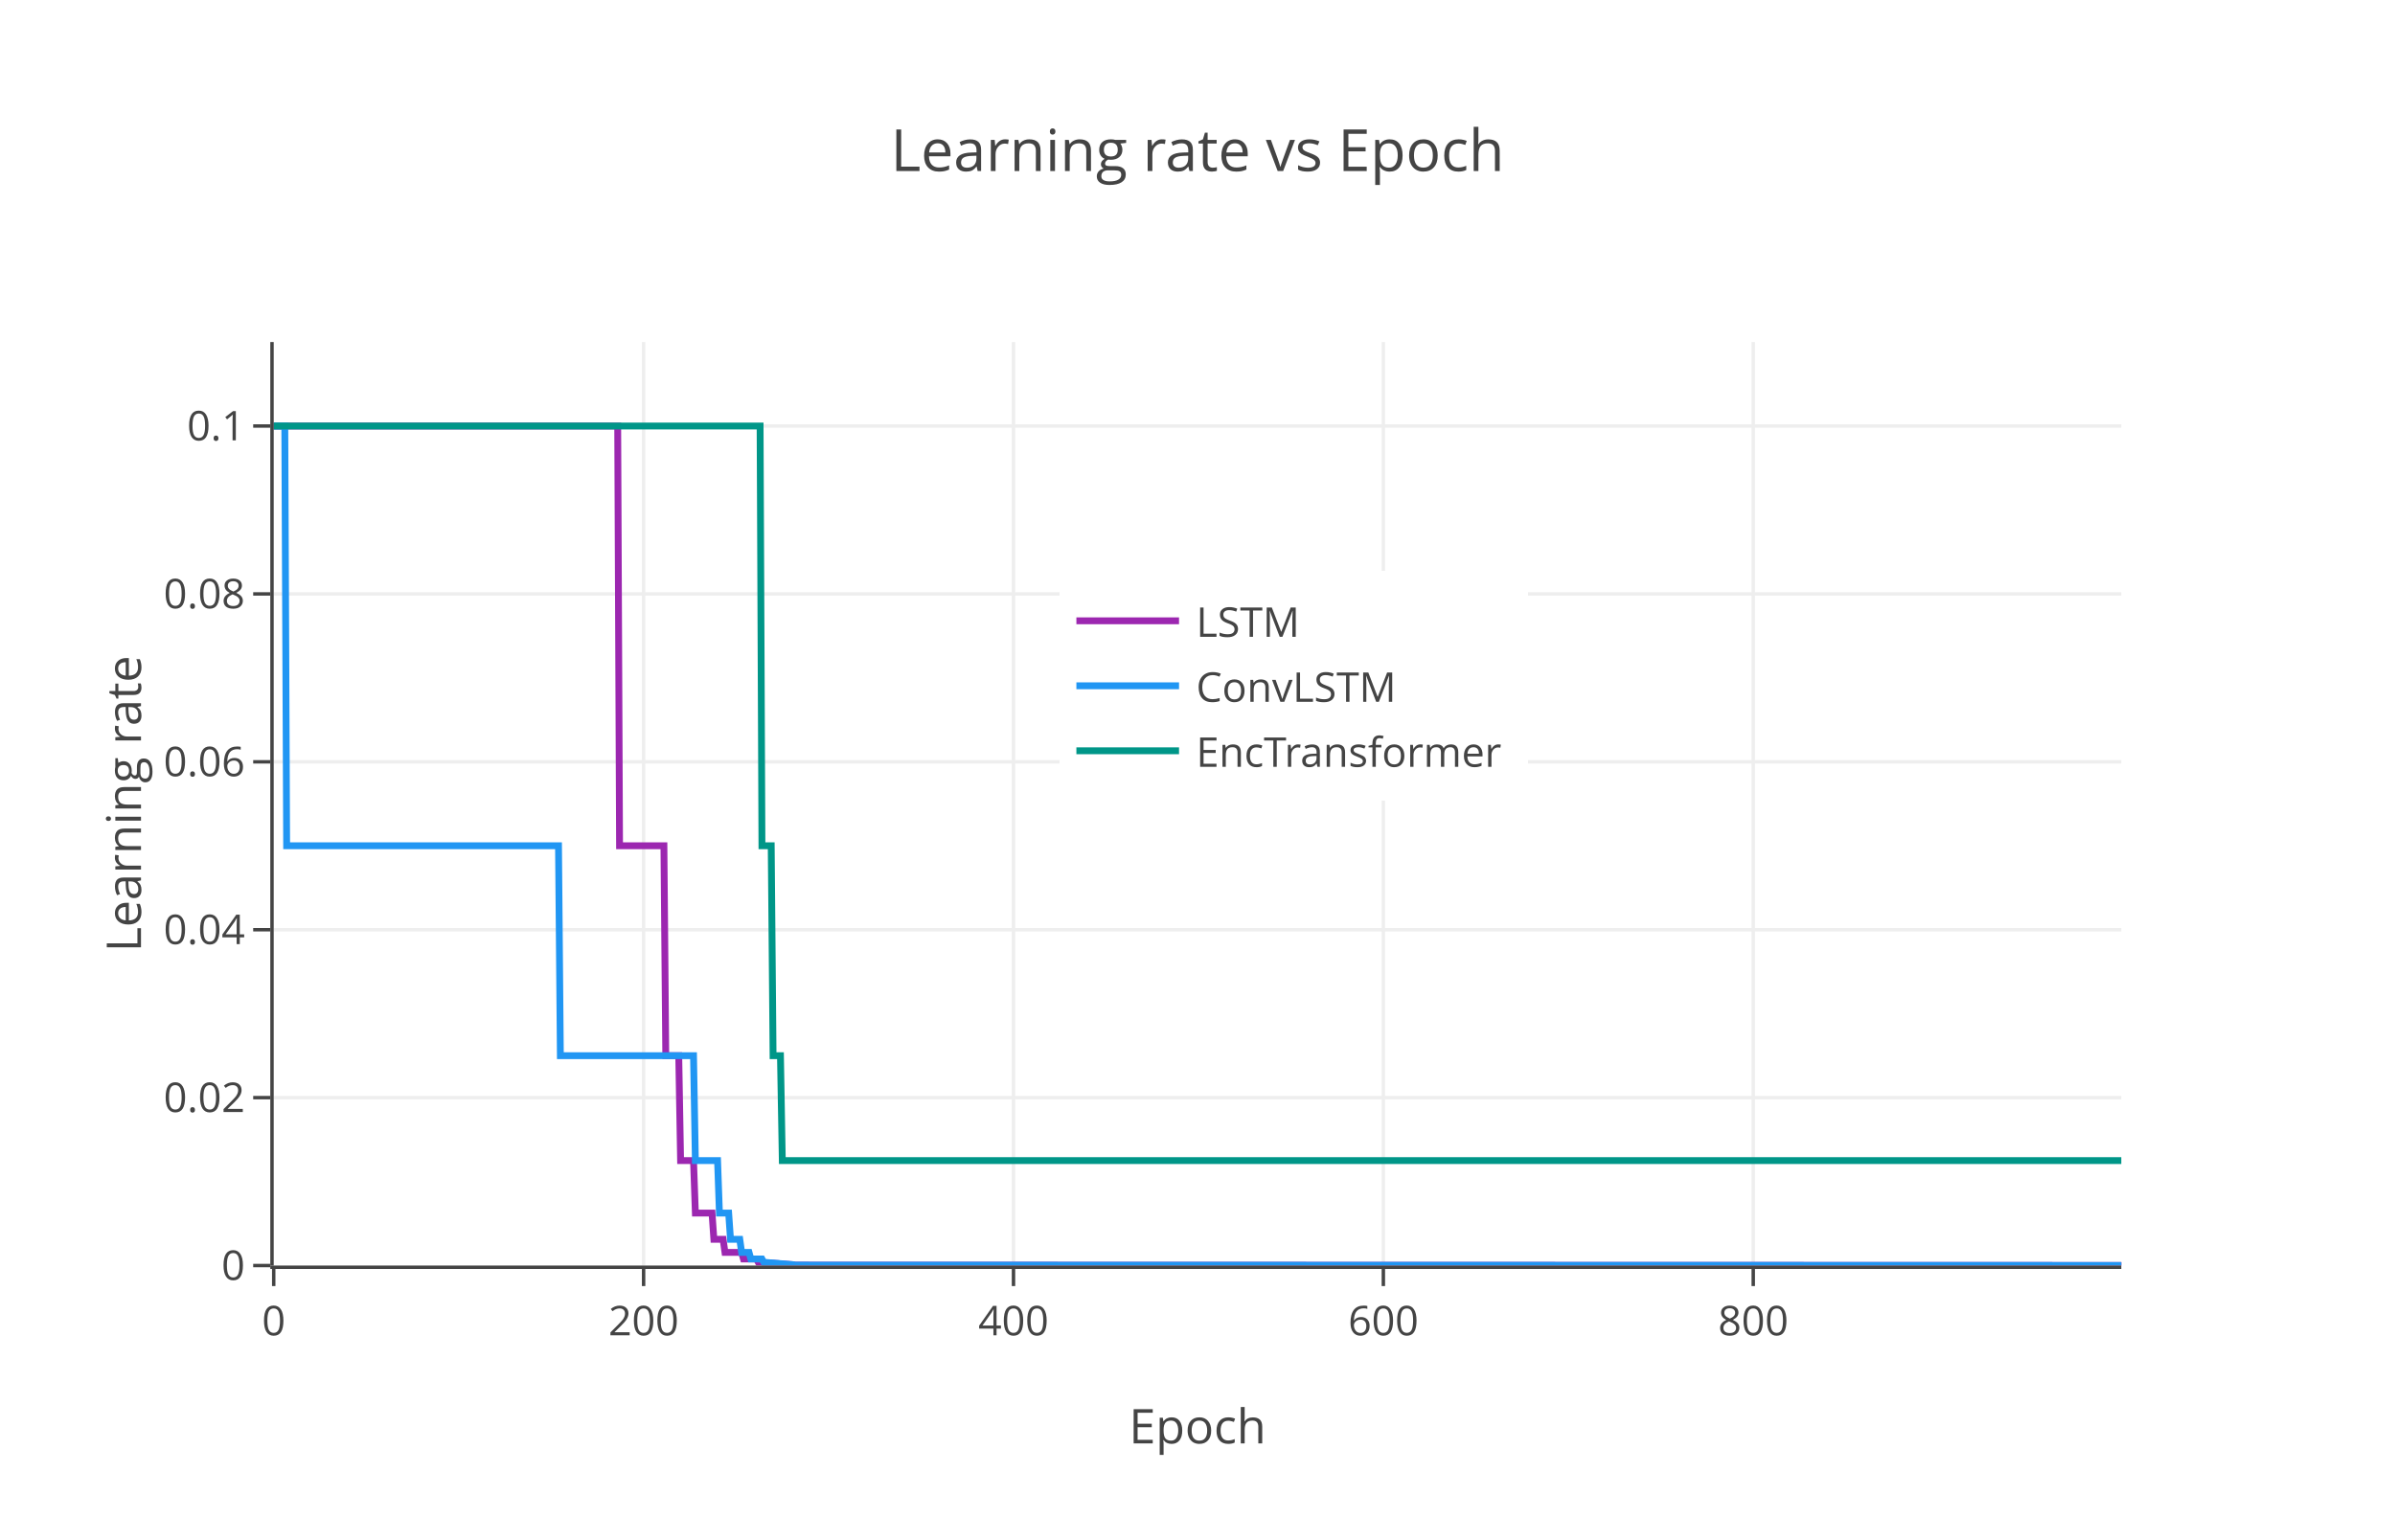
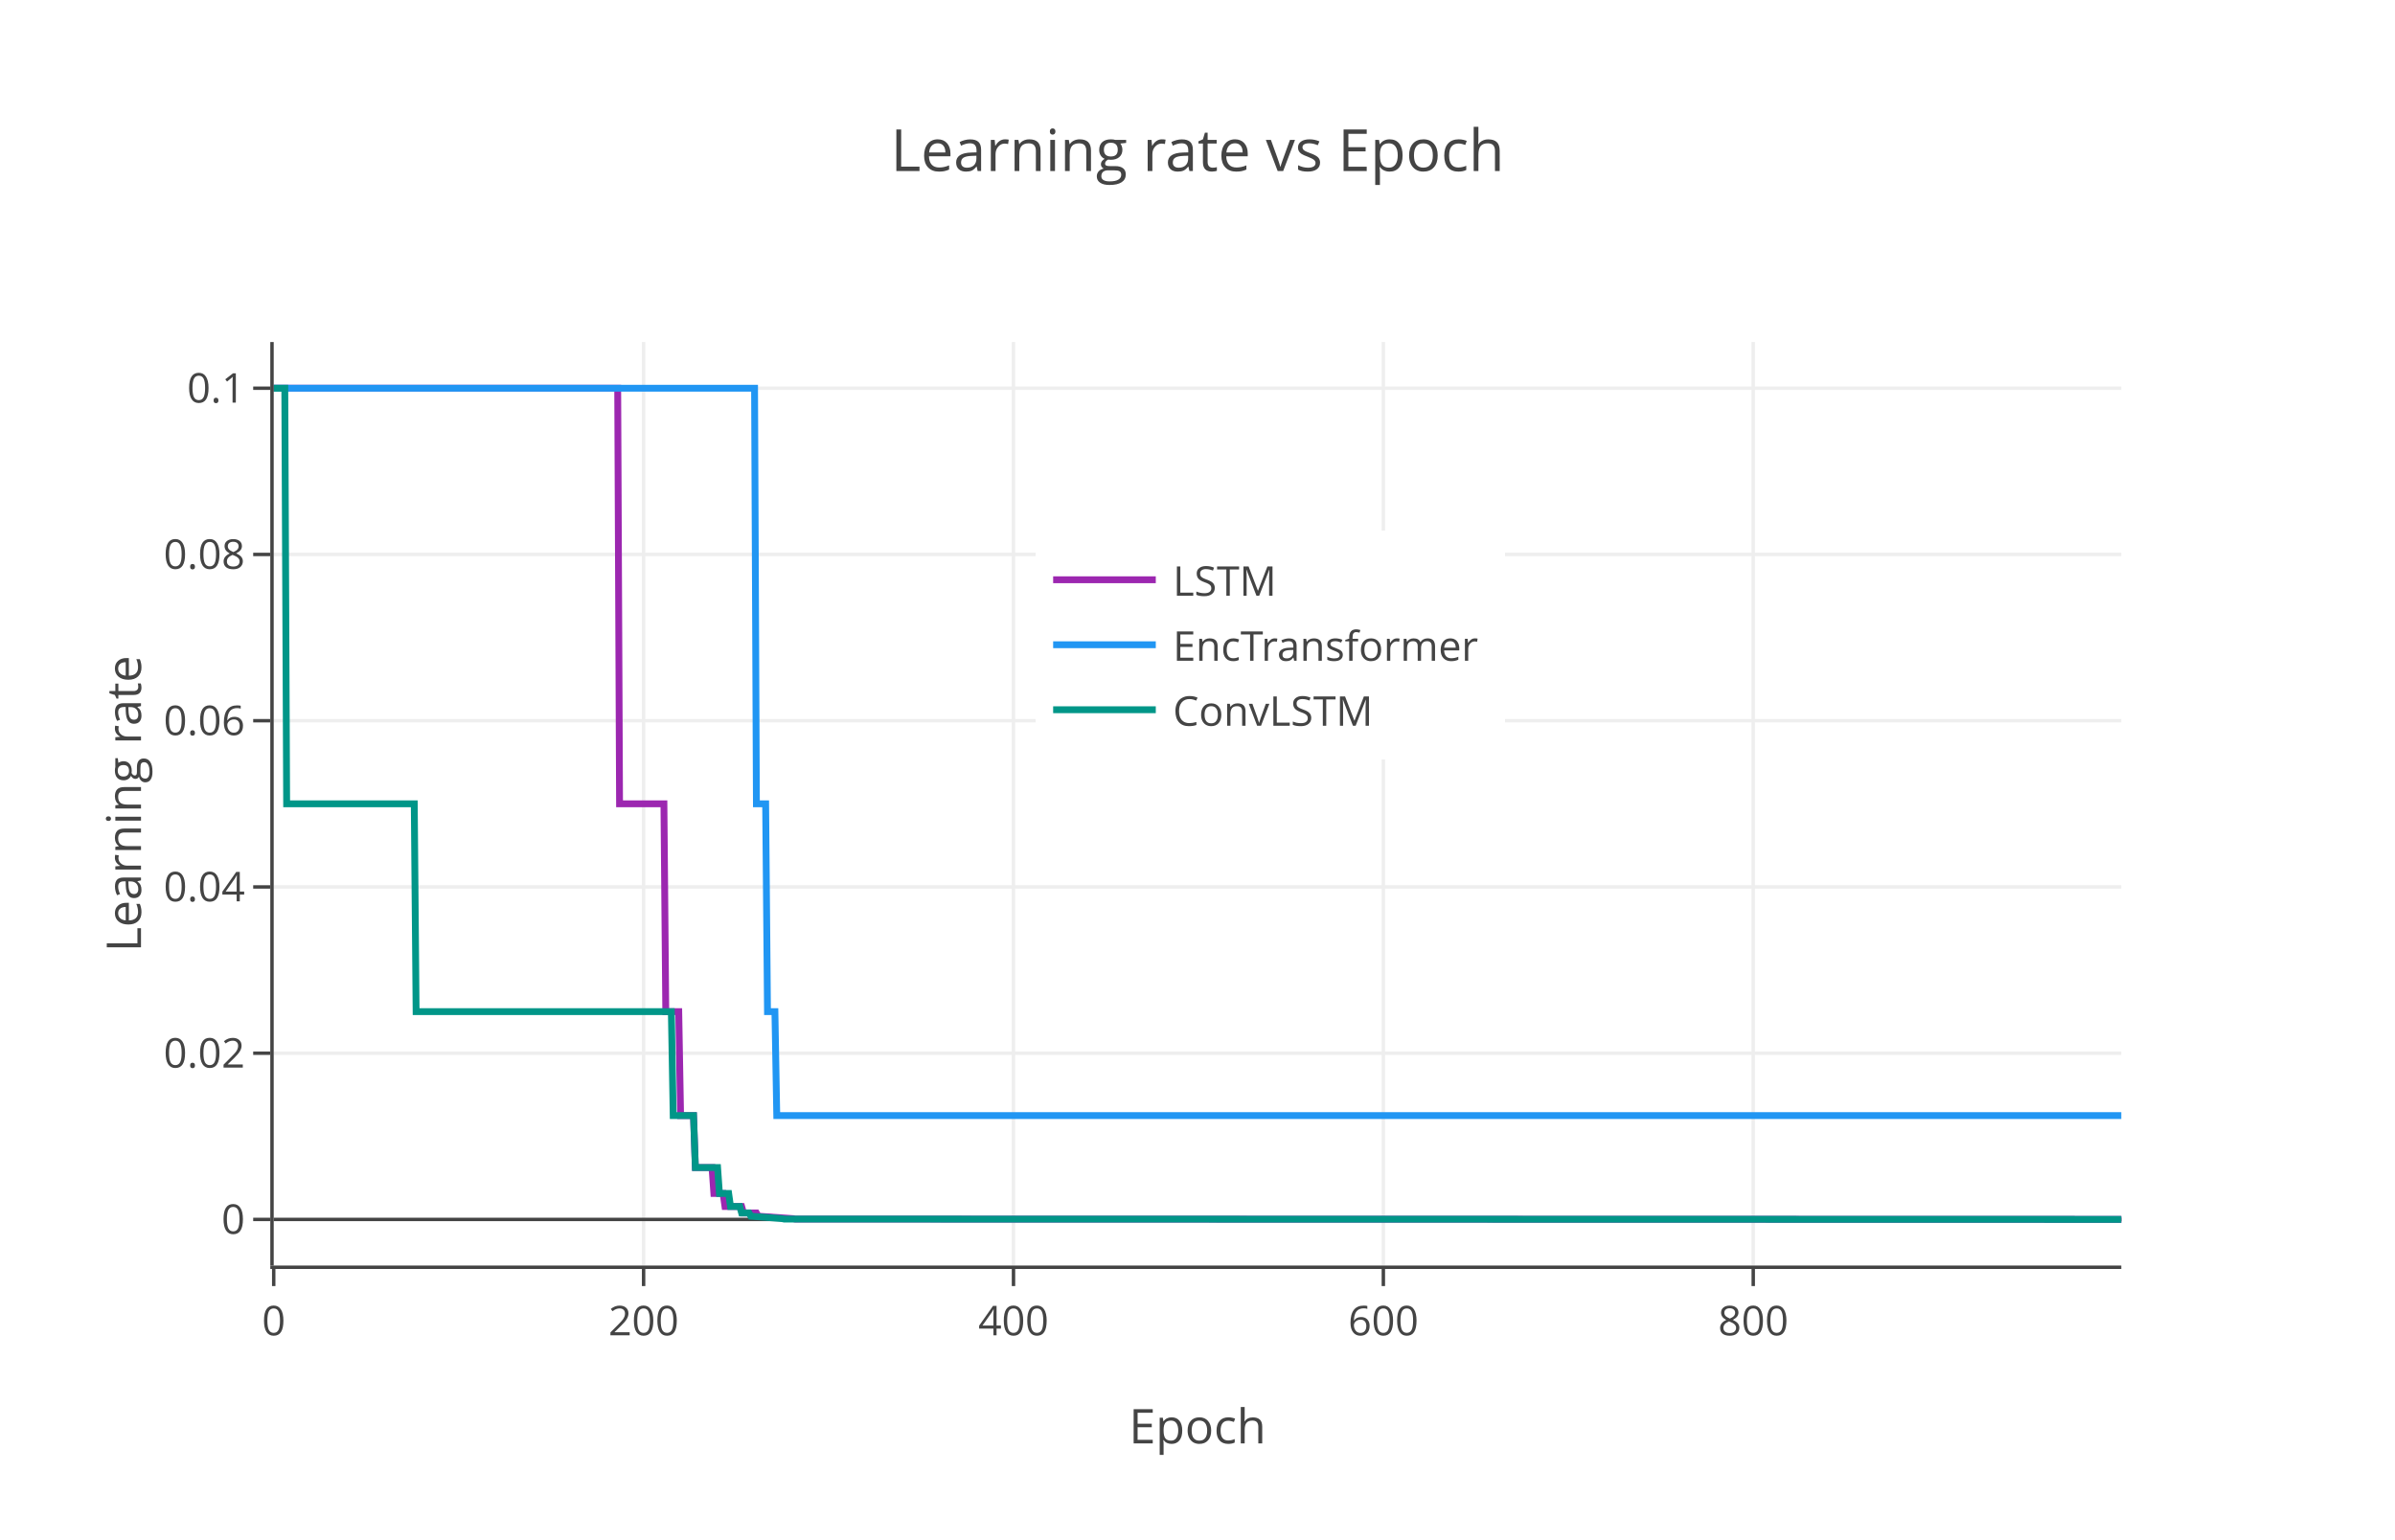
<svg xmlns="http://www.w3.org/2000/svg" class="main-svg" width="700" height="450" style="" viewBox="0 0 700 450">
  <rect x="0" y="0" width="700" height="450" style="fill: rgb(255, 255, 255); fill-opacity: 1;" />
-   <defs id="defs-b00b5f">
+   <defs id="defs-f2348e">
    <g class="clips">
-       <clipPath id="clipb00b5fxyplot" class="plotclip">
+       <clipPath id="clipf2348exyplot" class="plotclip">
        <rect width="540" height="270" />
      </clipPath>
-       <clipPath class="axesclip" id="clipb00b5fx">
+       <clipPath class="axesclip" id="clipf2348ex">
        <rect x="80" y="0" width="540" height="450" />
      </clipPath>
-       <clipPath class="axesclip" id="clipb00b5fy">
+       <clipPath class="axesclip" id="clipf2348ey">
        <rect x="0" y="100" width="700" height="270" />
      </clipPath>
-       <clipPath class="axesclip" id="clipb00b5fxy">
+       <clipPath class="axesclip" id="clipf2348exy">
        <rect x="80" y="100" width="540" height="270" />
      </clipPath>
    </g>
    <g class="gradients" />
    <g class="patterns" />
  </defs>
  <g class="bglayer" />
  <g class="layer-below">
    <g class="imagelayer" />
    <g class="shapelayer" />
  </g>
  <g class="cartesianlayer">
    <g class="subplot xy">
      <g class="layer-subplot">
        <g class="shapelayer" />
        <g class="imagelayer" />
      </g>
      <g class="minor-gridlayer">
        <g class="x" />
        <g class="y" />
      </g>
      <g class="gridlayer">
        <g class="x">
          <path class="xgrid crisp" transform="translate(188.11,0)" d="M0,100v270" style="stroke: rgb(238, 238, 238); stroke-opacity: 1; stroke-width: 1px;" />
          <path class="xgrid crisp" transform="translate(296.22,0)" d="M0,100v270" style="stroke: rgb(238, 238, 238); stroke-opacity: 1; stroke-width: 1px;" />
          <path class="xgrid crisp" transform="translate(404.32,0)" d="M0,100v270" style="stroke: rgb(238, 238, 238); stroke-opacity: 1; stroke-width: 1px;" />
          <path class="xgrid crisp" transform="translate(512.43,0)" d="M0,100v270" style="stroke: rgb(238, 238, 238); stroke-opacity: 1; stroke-width: 1px;" />
        </g>
        <g class="y">
-           <path class="ygrid crisp" transform="translate(0,320.91)" d="M80,0h540" style="stroke: rgb(238, 238, 238); stroke-opacity: 1; stroke-width: 1px;" />
-           <path class="ygrid crisp" transform="translate(0,271.82)" d="M80,0h540" style="stroke: rgb(238, 238, 238); stroke-opacity: 1; stroke-width: 1px;" />
-           <path class="ygrid crisp" transform="translate(0,222.73)" d="M80,0h540" style="stroke: rgb(238, 238, 238); stroke-opacity: 1; stroke-width: 1px;" />
-           <path class="ygrid crisp" transform="translate(0,173.64)" d="M80,0h540" style="stroke: rgb(238, 238, 238); stroke-opacity: 1; stroke-width: 1px;" />
-           <path class="ygrid crisp" transform="translate(0,124.55)" d="M80,0h540" style="stroke: rgb(238, 238, 238); stroke-opacity: 1; stroke-width: 1px;" />
-         </g>
-       </g>
-       <g class="zerolinelayer" />
+           <path class="ygrid crisp" transform="translate(0,307.92)" d="M80,0h540" style="stroke: rgb(238, 238, 238); stroke-opacity: 1; stroke-width: 1px;" />
+           <path class="ygrid crisp" transform="translate(0,259.31)" d="M80,0h540" style="stroke: rgb(238, 238, 238); stroke-opacity: 1; stroke-width: 1px;" />
+           <path class="ygrid crisp" transform="translate(0,210.71)" d="M80,0h540" style="stroke: rgb(238, 238, 238); stroke-opacity: 1; stroke-width: 1px;" />
+           <path class="ygrid crisp" transform="translate(0,162.1)" d="M80,0h540" style="stroke: rgb(238, 238, 238); stroke-opacity: 1; stroke-width: 1px;" />
+           <path class="ygrid crisp" transform="translate(0,113.5)" d="M80,0h540" style="stroke: rgb(238, 238, 238); stroke-opacity: 1; stroke-width: 1px;" />
+         </g>
+       </g>
+       <g class="zerolinelayer">
+         <path class="yzl zl crisp" transform="translate(0,356.52)" d="M80,0h540" style="stroke: rgb(68, 68, 68); stroke-opacity: 1; stroke-width: 1px;" />
+       </g>
      <path class="xlines-below" />
      <path class="ylines-below" />
      <g class="overlines-below" />
      <g class="xaxislayer-below" />
      <g class="yaxislayer-below" />
      <g class="overaxes-below" />
-       <g class="plot" transform="translate(80,100)" clip-path="url(#clipb00b5fxyplot)">
+       <g class="plot" transform="translate(80,100)" clip-path="url(#clipf2348exyplot)">
        <g class="scatterlayer mlayer">
-           <g class="trace scatter trace9cd0d6" style="stroke-miterlimit: 2; opacity: 1;">
+           <g class="trace scatter traceea59f9" style="stroke-miterlimit: 2; opacity: 1;">
            <g class="fills" />
            <g class="errorbars" />
            <g class="lines">
-               <path class="js-line" d="M0,24.55L100.54,24.55L101.08,147.27L114.05,147.27L114.59,208.64L118.38,208.64L118.92,239.32L122.7,239.32L123.24,254.66L128.11,254.66L128.65,262.33L131.35,262.33L131.89,266.16L136.76,266.16L137.3,268.08L141.08,268.08L141.62,269.04L151.89,269.76L152.43,269.88L540,269.98" style="vector-effect: none; fill: none; stroke: rgb(156, 39, 176); stroke-opacity: 1; stroke-width: 2px; opacity: 1;" />
+               <path class="js-line" d="M0,13.5L100.54,13.5L101.08,135.01L114.05,135.01L114.59,195.77L118.38,195.77L118.92,226.15L122.7,226.15L123.24,241.34L128.11,241.34L128.65,248.93L131.35,248.93L131.89,252.73L136.76,252.73L137.3,254.63L141.08,254.63L141.62,255.57L151.89,256.29L152.43,256.41L540,256.5" style="vector-effect: none; fill: none; stroke: rgb(156, 39, 176); stroke-opacity: 1; stroke-width: 2px; opacity: 1;" />
            </g>
            <g class="points" />
            <g class="text" />
          </g>
-           <g class="trace scatter trace0383fa" style="stroke-miterlimit: 2; opacity: 1;">
+           <g class="trace scatter traceee3181" style="stroke-miterlimit: 2; opacity: 1;">
            <g class="fills" />
            <g class="errorbars" />
            <g class="lines">
-               <path class="js-line" d="M0,24.55L3.24,24.55L3.78,147.27L83.24,147.27L83.78,208.64L122.7,208.64L123.24,239.32L129.73,239.32L130.27,254.66L132.97,254.66L133.51,262.33L136.22,262.33L136.76,266.16L138.92,266.16L139.46,268.08L142.7,268.08L143.24,269.04L151.89,269.76L152.43,269.88L540,269.98" style="vector-effect: none; fill: none; stroke: rgb(33, 150, 243); stroke-opacity: 1; stroke-width: 2px; opacity: 1;" />
+               <path class="js-line" d="M0,13.5L140.54,13.5L141.08,135.01L143.78,135.01L144.32,195.77L146.49,195.77L147.03,226.15L540,226.15" style="vector-effect: none; fill: none; stroke: rgb(33, 150, 243); stroke-opacity: 1; stroke-width: 2px; opacity: 1;" />
            </g>
            <g class="points" />
            <g class="text" />
          </g>
-           <g class="trace scatter trace9144f0" style="stroke-miterlimit: 2; opacity: 1;">
+           <g class="trace scatter trace0ae83b" style="stroke-miterlimit: 2; opacity: 1;">
            <g class="fills" />
            <g class="errorbars" />
            <g class="lines">
-               <path class="js-line" d="M0,24.55L142.16,24.55L142.7,147.27L145.41,147.27L145.95,208.64L148.11,208.64L148.65,239.32L540,239.32" style="vector-effect: none; fill: none; stroke: rgb(0, 150, 136); stroke-opacity: 1; stroke-width: 2px; opacity: 1;" />
+               <path class="js-line" d="M0,13.5L3.24,13.5L3.78,135.01L41.08,135.01L41.62,195.77L116.22,195.77L116.76,226.15L122.7,226.15L123.24,241.34L129.73,241.34L130.27,248.93L132.97,248.93L133.51,252.73L136.22,252.73L136.76,254.63L138.92,254.63L139.46,255.57L148.65,256.29L149.19,256.41L540,256.5" style="vector-effect: none; fill: none; stroke: rgb(0, 150, 136); stroke-opacity: 1; stroke-width: 2px; opacity: 1;" />
            </g>
            <g class="points" />
            <g class="text" />
          </g>
        </g>
      </g>
      <g class="overplot" />
      <path class="xlines-above crisp" d="M79,370.5H620" style="fill: none; stroke-width: 1px; stroke: rgb(68, 68, 68); stroke-opacity: 1;" />
      <path class="ylines-above crisp" d="M79.5,100V370" style="fill: none; stroke-width: 1px; stroke: rgb(68, 68, 68); stroke-opacity: 1;" />
      <g class="overlines-above" />
      <g class="xaxislayer-above">
        <path class="xtick ticks crisp" d="M0,371v5" transform="translate(80,0)" style="stroke: rgb(68, 68, 68); stroke-opacity: 1; stroke-width: 1px;" />
        <path class="xtick ticks crisp" d="M0,371v5" transform="translate(188.11,0)" style="stroke: rgb(68, 68, 68); stroke-opacity: 1; stroke-width: 1px;" />
        <path class="xtick ticks crisp" d="M0,371v5" transform="translate(296.22,0)" style="stroke: rgb(68, 68, 68); stroke-opacity: 1; stroke-width: 1px;" />
        <path class="xtick ticks crisp" d="M0,371v5" transform="translate(404.32,0)" style="stroke: rgb(68, 68, 68); stroke-opacity: 1; stroke-width: 1px;" />
        <path class="xtick ticks crisp" d="M0,371v5" transform="translate(512.43,0)" style="stroke: rgb(68, 68, 68); stroke-opacity: 1; stroke-width: 1px;" />
        <g class="xtick">
          <text text-anchor="middle" x="0" y="390.4" transform="translate(80,0)" style="font-family: 'Open Sans', verdana, arial, sans-serif; font-size: 12px; fill: rgb(68, 68, 68); fill-opacity: 1; white-space: pre; opacity: 1;">0</text>
        </g>
        <g class="xtick">
          <text text-anchor="middle" x="0" y="390.4" style="font-family: 'Open Sans', verdana, arial, sans-serif; font-size: 12px; fill: rgb(68, 68, 68); fill-opacity: 1; white-space: pre; opacity: 1;" transform="translate(188.11,0)">200</text>
        </g>
        <g class="xtick">
          <text text-anchor="middle" x="0" y="390.4" style="font-family: 'Open Sans', verdana, arial, sans-serif; font-size: 12px; fill: rgb(68, 68, 68); fill-opacity: 1; white-space: pre; opacity: 1;" transform="translate(296.22,0)">400</text>
        </g>
        <g class="xtick">
          <text text-anchor="middle" x="0" y="390.4" style="font-family: 'Open Sans', verdana, arial, sans-serif; font-size: 12px; fill: rgb(68, 68, 68); fill-opacity: 1; white-space: pre; opacity: 1;" transform="translate(404.32,0)">600</text>
        </g>
        <g class="xtick">
          <text text-anchor="middle" x="0" y="390.4" style="font-family: 'Open Sans', verdana, arial, sans-serif; font-size: 12px; fill: rgb(68, 68, 68); fill-opacity: 1; white-space: pre; opacity: 1;" transform="translate(512.43,0)">800</text>
        </g>
      </g>
      <g class="yaxislayer-above">
-         <path class="ytick ticks crisp" d="M79,0h-5" transform="translate(0,370)" style="stroke: rgb(68, 68, 68); stroke-opacity: 1; stroke-width: 1px;" />
-         <path class="ytick ticks crisp" d="M79,0h-5" transform="translate(0,320.91)" style="stroke: rgb(68, 68, 68); stroke-opacity: 1; stroke-width: 1px;" />
-         <path class="ytick ticks crisp" d="M79,0h-5" transform="translate(0,271.82)" style="stroke: rgb(68, 68, 68); stroke-opacity: 1; stroke-width: 1px;" />
-         <path class="ytick ticks crisp" d="M79,0h-5" transform="translate(0,222.73)" style="stroke: rgb(68, 68, 68); stroke-opacity: 1; stroke-width: 1px;" />
-         <path class="ytick ticks crisp" d="M79,0h-5" transform="translate(0,173.64)" style="stroke: rgb(68, 68, 68); stroke-opacity: 1; stroke-width: 1px;" />
-         <path class="ytick ticks crisp" d="M79,0h-5" transform="translate(0,124.55)" style="stroke: rgb(68, 68, 68); stroke-opacity: 1; stroke-width: 1px;" />
-         <g class="ytick">
-           <text text-anchor="end" x="71.6" y="4.2" transform="translate(0,370)" style="font-family: 'Open Sans', verdana, arial, sans-serif; font-size: 12px; fill: rgb(68, 68, 68); fill-opacity: 1; white-space: pre; opacity: 1;">0</text>
-         </g>
-         <g class="ytick">
-           <text text-anchor="end" x="71.6" y="4.2" style="font-family: 'Open Sans', verdana, arial, sans-serif; font-size: 12px; fill: rgb(68, 68, 68); fill-opacity: 1; white-space: pre; opacity: 1;" transform="translate(0,320.91)">0.02</text>
-         </g>
-         <g class="ytick">
-           <text text-anchor="end" x="71.6" y="4.2" style="font-family: 'Open Sans', verdana, arial, sans-serif; font-size: 12px; fill: rgb(68, 68, 68); fill-opacity: 1; white-space: pre; opacity: 1;" transform="translate(0,271.82)">0.04</text>
-         </g>
-         <g class="ytick">
-           <text text-anchor="end" x="71.6" y="4.2" style="font-family: 'Open Sans', verdana, arial, sans-serif; font-size: 12px; fill: rgb(68, 68, 68); fill-opacity: 1; white-space: pre; opacity: 1;" transform="translate(0,222.73)">0.06</text>
-         </g>
-         <g class="ytick">
-           <text text-anchor="end" x="71.6" y="4.2" style="font-family: 'Open Sans', verdana, arial, sans-serif; font-size: 12px; fill: rgb(68, 68, 68); fill-opacity: 1; white-space: pre; opacity: 1;" transform="translate(0,173.64)">0.08</text>
-         </g>
-         <g class="ytick">
-           <text text-anchor="end" x="71.6" y="4.2" style="font-family: 'Open Sans', verdana, arial, sans-serif; font-size: 12px; fill: rgb(68, 68, 68); fill-opacity: 1; white-space: pre; opacity: 1;" transform="translate(0,124.55)">0.1</text>
+         <path class="ytick ticks crisp" d="M79,0h-5" transform="translate(0,356.52)" style="stroke: rgb(68, 68, 68); stroke-opacity: 1; stroke-width: 1px;" />
+         <path class="ytick ticks crisp" d="M79,0h-5" transform="translate(0,307.92)" style="stroke: rgb(68, 68, 68); stroke-opacity: 1; stroke-width: 1px;" />
+         <path class="ytick ticks crisp" d="M79,0h-5" transform="translate(0,259.31)" style="stroke: rgb(68, 68, 68); stroke-opacity: 1; stroke-width: 1px;" />
+         <path class="ytick ticks crisp" d="M79,0h-5" transform="translate(0,210.71)" style="stroke: rgb(68, 68, 68); stroke-opacity: 1; stroke-width: 1px;" />
+         <path class="ytick ticks crisp" d="M79,0h-5" transform="translate(0,162.1)" style="stroke: rgb(68, 68, 68); stroke-opacity: 1; stroke-width: 1px;" />
+         <path class="ytick ticks crisp" d="M79,0h-5" transform="translate(0,113.5)" style="stroke: rgb(68, 68, 68); stroke-opacity: 1; stroke-width: 1px;" />
+         <g class="ytick">
+           <text text-anchor="end" x="71.6" y="4.2" transform="translate(0,356.52)" style="font-family: 'Open Sans', verdana, arial, sans-serif; font-size: 12px; fill: rgb(68, 68, 68); fill-opacity: 1; white-space: pre; opacity: 1;">0</text>
+         </g>
+         <g class="ytick">
+           <text text-anchor="end" x="71.6" y="4.2" style="font-family: 'Open Sans', verdana, arial, sans-serif; font-size: 12px; fill: rgb(68, 68, 68); fill-opacity: 1; white-space: pre; opacity: 1;" transform="translate(0,307.92)">0.02</text>
+         </g>
+         <g class="ytick">
+           <text text-anchor="end" x="71.6" y="4.2" style="font-family: 'Open Sans', verdana, arial, sans-serif; font-size: 12px; fill: rgb(68, 68, 68); fill-opacity: 1; white-space: pre; opacity: 1;" transform="translate(0,259.31)">0.04</text>
+         </g>
+         <g class="ytick">
+           <text text-anchor="end" x="71.6" y="4.2" style="font-family: 'Open Sans', verdana, arial, sans-serif; font-size: 12px; fill: rgb(68, 68, 68); fill-opacity: 1; white-space: pre; opacity: 1;" transform="translate(0,210.71)">0.06</text>
+         </g>
+         <g class="ytick">
+           <text text-anchor="end" x="71.6" y="4.2" style="font-family: 'Open Sans', verdana, arial, sans-serif; font-size: 12px; fill: rgb(68, 68, 68); fill-opacity: 1; white-space: pre; opacity: 1;" transform="translate(0,162.1)">0.08</text>
+         </g>
+         <g class="ytick">
+           <text text-anchor="end" x="71.6" y="4.2" style="font-family: 'Open Sans', verdana, arial, sans-serif; font-size: 12px; fill: rgb(68, 68, 68); fill-opacity: 1; white-space: pre; opacity: 1;" transform="translate(0,113.5)">0.1</text>
        </g>
      </g>
      <g class="overaxes-above" />
    </g>
  </g>
  <g class="polarlayer" />
  <g class="smithlayer" />
  <g class="ternarylayer" />
  <g class="geolayer" />
  <g class="funnelarealayer" />
  <g class="pielayer" />
  <g class="iciclelayer" />
  <g class="treemaplayer" />
  <g class="sunburstlayer" />
  <g class="glimages" />
-   <defs id="topdefs-b00b5f">
+   <defs id="topdefs-f2348e">
    <g class="clips" />
-     <clipPath id="legendb00b5f">
+     <clipPath id="legendf2348e">
      <rect width="137" height="67" x="0" y="0" />
    </clipPath>
  </defs>
  <g class="layer-above">
    <g class="imagelayer" />
    <g class="shapelayer" />
  </g>
  <g class="infolayer">
-     <g class="legend" pointer-events="all" transform="translate(309.6014,167)">
-       <rect class="bg" shape-rendering="crispEdges" width="137" height="67" x="0" y="0" style="stroke: rgb(68, 68, 68); stroke-opacity: 1; fill: rgb(255, 255, 255); fill-opacity: 1; stroke-width: 0px;" />
-       <g class="scrollbox" transform="" clip-path="url(#legendb00b5f)">
+     <g class="legend" pointer-events="all" transform="translate(302.8092,155)">
+       <rect class="bg" shape-rendering="crispEdges" style="stroke: rgb(68, 68, 68); stroke-opacity: 1; fill: rgb(255, 255, 255); fill-opacity: 1; stroke-width: 0px;" width="137" height="67" x="0" y="0" />
+       <g class="scrollbox" transform="" clip-path="url(#legendf2348e)">
        <g class="groups">
          <g class="traces" transform="translate(0,14.5)" style="opacity: 1;">
            <text class="legendtext" text-anchor="start" x="40" y="4.68" style="font-family: 'Open Sans', verdana, arial, sans-serif; font-size: 12px; fill: rgb(68, 68, 68); fill-opacity: 1; white-space: pre;">LSTM</text>
            <g class="layers" style="opacity: 1;">
              <g class="legendfill" />
              <g class="legendlines">
                <path class="js-line" d="M5,0h30" style="fill: none; stroke: rgb(156, 39, 176); stroke-opacity: 1; stroke-width: 2px;" />
              </g>
              <g class="legendsymbols">
                <g class="legendpoints" />
              </g>
            </g>
            <rect class="legendtoggle" x="0" y="-9.5" width="131.328" height="19" style="fill: rgb(0, 0, 0); fill-opacity: 0;" />
          </g>
          <g class="traces" transform="translate(0,33.5)" style="opacity: 1;">
+             <text class="legendtext" text-anchor="start" x="40" y="4.68" style="font-family: 'Open Sans', verdana, arial, sans-serif; font-size: 12px; fill: rgb(68, 68, 68); fill-opacity: 1; white-space: pre;">EncTransformer</text>
+             <g class="layers" style="opacity: 1;">
+               <g class="legendfill" />
+               <g class="legendlines">
+                 <path class="js-line" d="M5,0h30" style="fill: none; stroke: rgb(33, 150, 243); stroke-opacity: 1; stroke-width: 2px;" />
+               </g>
+               <g class="legendsymbols">
+                 <g class="legendpoints" />
+               </g>
+             </g>
+             <rect class="legendtoggle" x="0" y="-9.5" width="131.328" height="19" style="fill: rgb(0, 0, 0); fill-opacity: 0;" />
+           </g>
+           <g class="traces" transform="translate(0,52.5)" style="opacity: 1;">
            <text class="legendtext" text-anchor="start" x="40" y="4.68" style="font-family: 'Open Sans', verdana, arial, sans-serif; font-size: 12px; fill: rgb(68, 68, 68); fill-opacity: 1; white-space: pre;">ConvLSTM</text>
            <g class="layers" style="opacity: 1;">
              <g class="legendfill" />
              <g class="legendlines">
-                 <path class="js-line" d="M5,0h30" style="fill: none; stroke: rgb(33, 150, 243); stroke-opacity: 1; stroke-width: 2px;" />
+                 <path class="js-line" d="M5,0h30" style="fill: none; stroke: rgb(0, 150, 136); stroke-opacity: 1; stroke-width: 2px;" />
              </g>
              <g class="legendsymbols">
                <g class="legendpoints" />
              </g>
            </g>
            <rect class="legendtoggle" x="0" y="-9.5" width="131.328" height="19" style="fill: rgb(0, 0, 0); fill-opacity: 0;" />
          </g>
-           <g class="traces" transform="translate(0,52.5)" style="opacity: 1;">
-             <text class="legendtext" text-anchor="start" x="40" y="4.68" style="font-family: 'Open Sans', verdana, arial, sans-serif; font-size: 12px; fill: rgb(68, 68, 68); fill-opacity: 1; white-space: pre;">EncTransformer</text>
-             <g class="layers" style="opacity: 1;">
-               <g class="legendfill" />
-               <g class="legendlines">
-                 <path class="js-line" d="M5,0h30" style="fill: none; stroke: rgb(0, 150, 136); stroke-opacity: 1; stroke-width: 2px;" />
-               </g>
-               <g class="legendsymbols">
-                 <g class="legendpoints" />
-               </g>
-             </g>
-             <rect class="legendtoggle" x="0" y="-9.5" width="131.328" height="19" style="fill: rgb(0, 0, 0); fill-opacity: 0;" />
-           </g>
-         </g>
-       </g>
-       <rect class="scrollbar" rx="20" ry="3" width="0" height="0" x="0" y="0" style="fill: rgb(128, 139, 164); fill-opacity: 1;" />
+         </g>
+       </g>
+       <rect class="scrollbar" rx="20" ry="3" width="0" height="0" style="fill: rgb(128, 139, 164); fill-opacity: 1;" x="0" y="0" />
    </g>
    <g class="g-gtitle">
      <text class="gtitle" x="350" y="50" text-anchor="middle" dy="0em" style="font-family: 'Open Sans', verdana, arial, sans-serif; font-size: 17px; fill: rgb(68, 68, 68); opacity: 1; font-weight: normal; white-space: pre;">Learning rate vs Epoch</text>
    </g>
    <g class="g-xtitle">
      <text class="xtitle" x="350" y="422" text-anchor="middle" style="font-family: 'Open Sans', verdana, arial, sans-serif; font-size: 14px; fill: rgb(68, 68, 68); opacity: 1; font-weight: normal; white-space: pre;">Epoch</text>
    </g>
    <g class="g-ytitle" transform="translate(-0.7910156,0)">
      <text class="ytitle" transform="rotate(-90,42,235)" x="42" y="235" text-anchor="middle" style="font-family: 'Open Sans', verdana, arial, sans-serif; font-size: 14px; fill: rgb(68, 68, 68); opacity: 1; font-weight: normal; white-space: pre;">Learning rate</text>
    </g>
  </g>
</svg>
